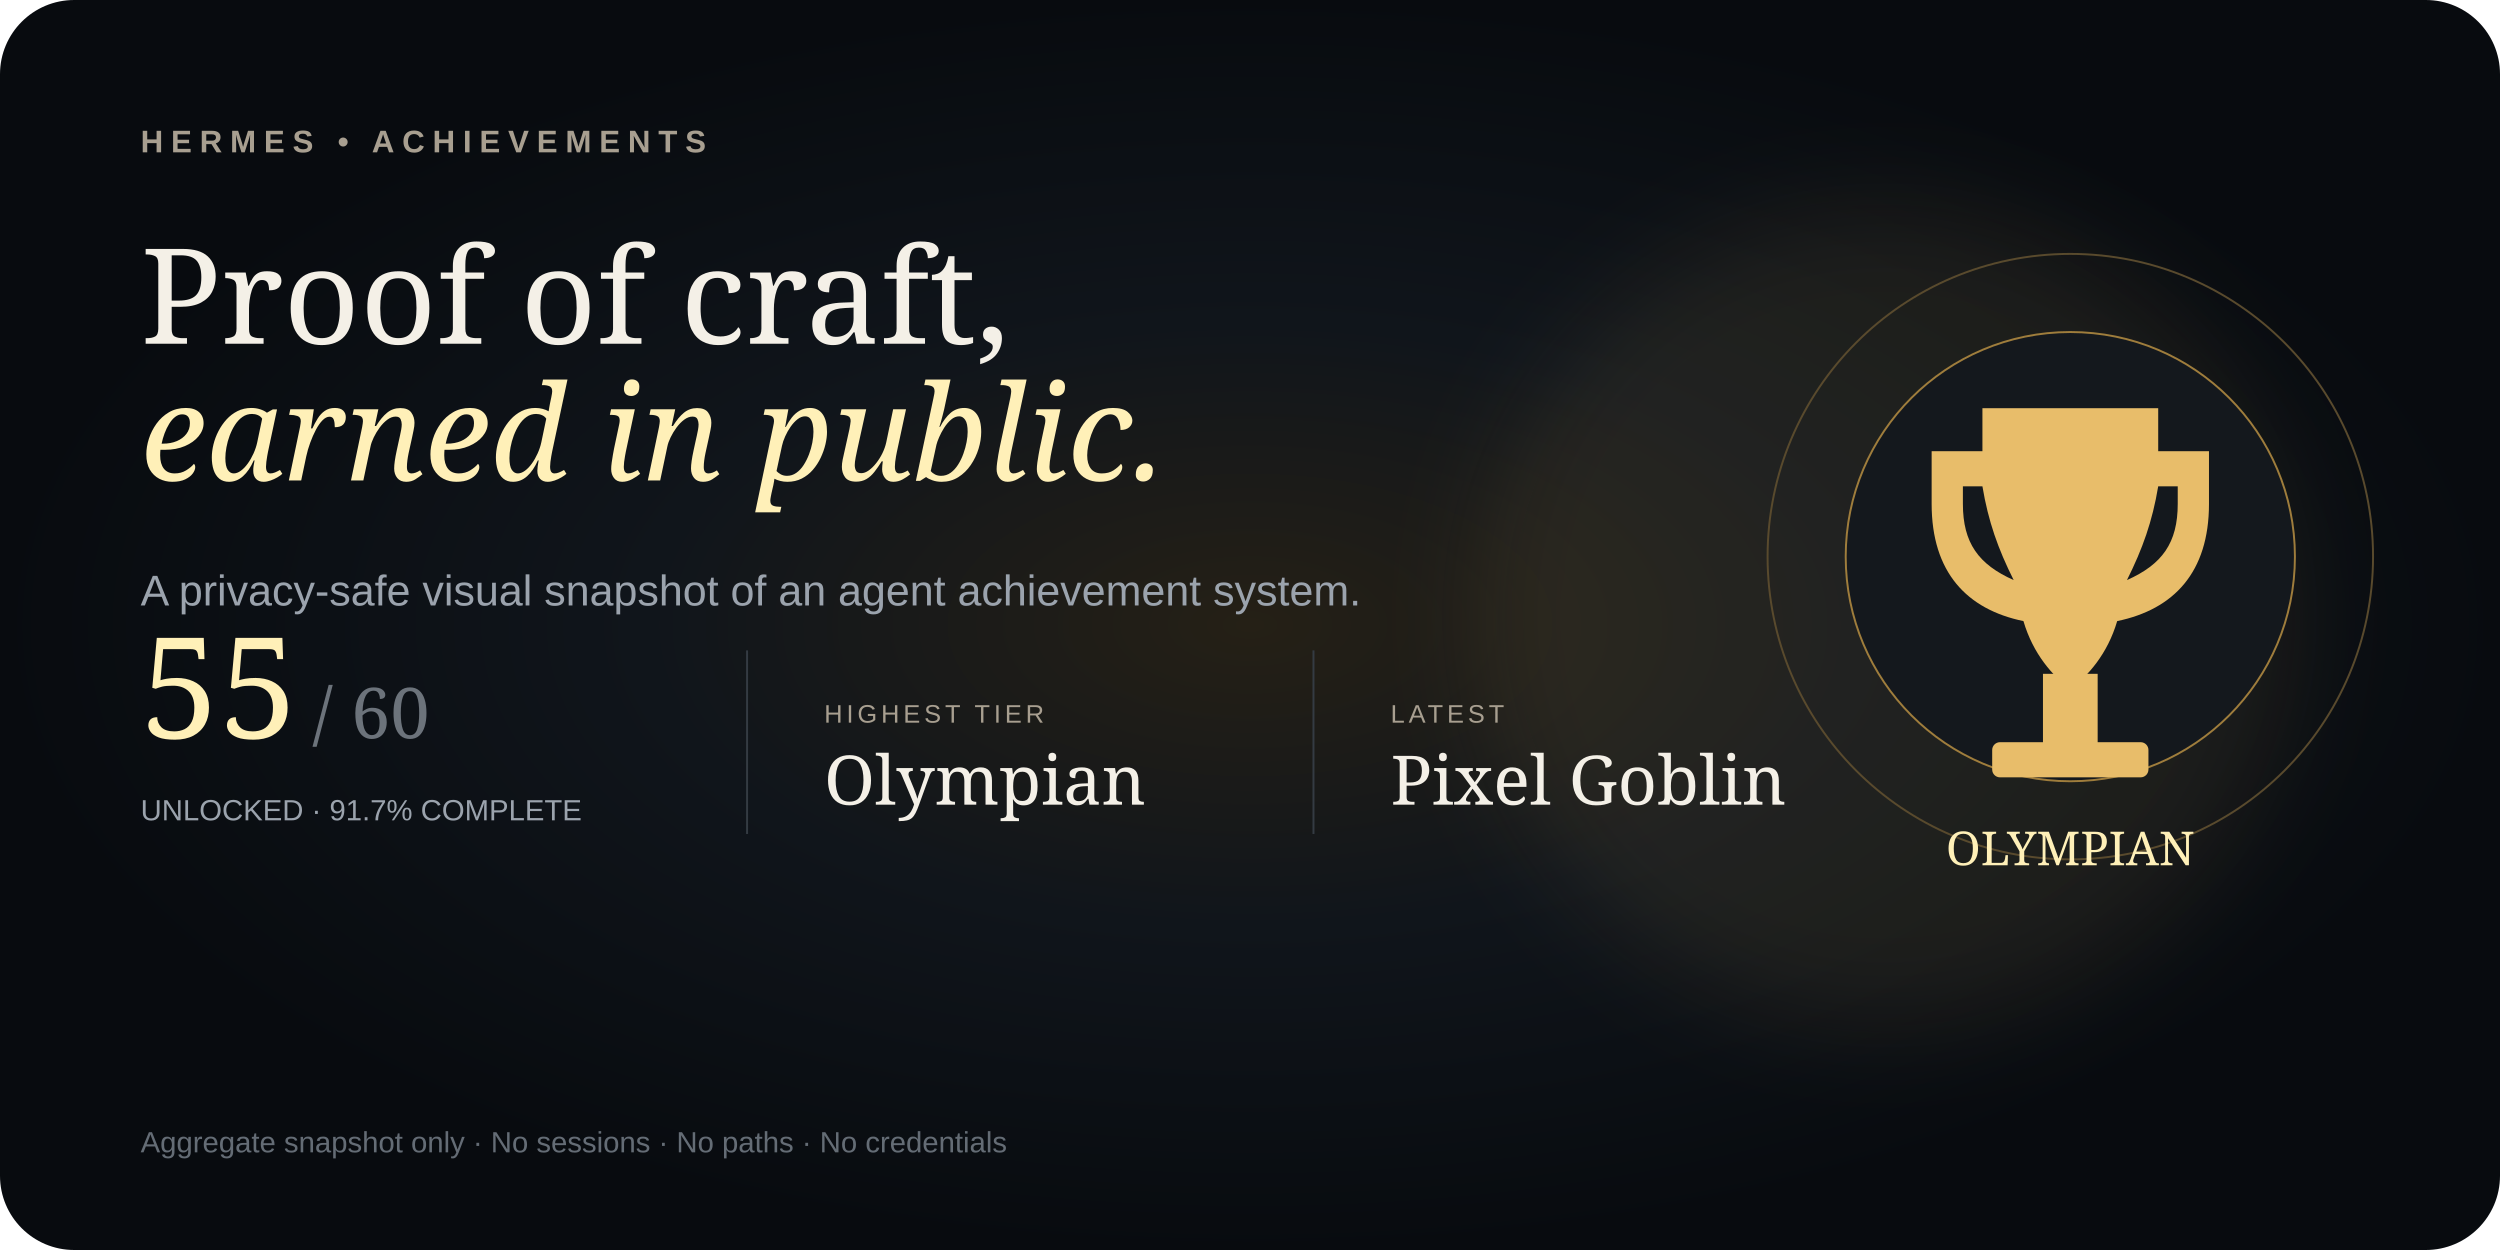
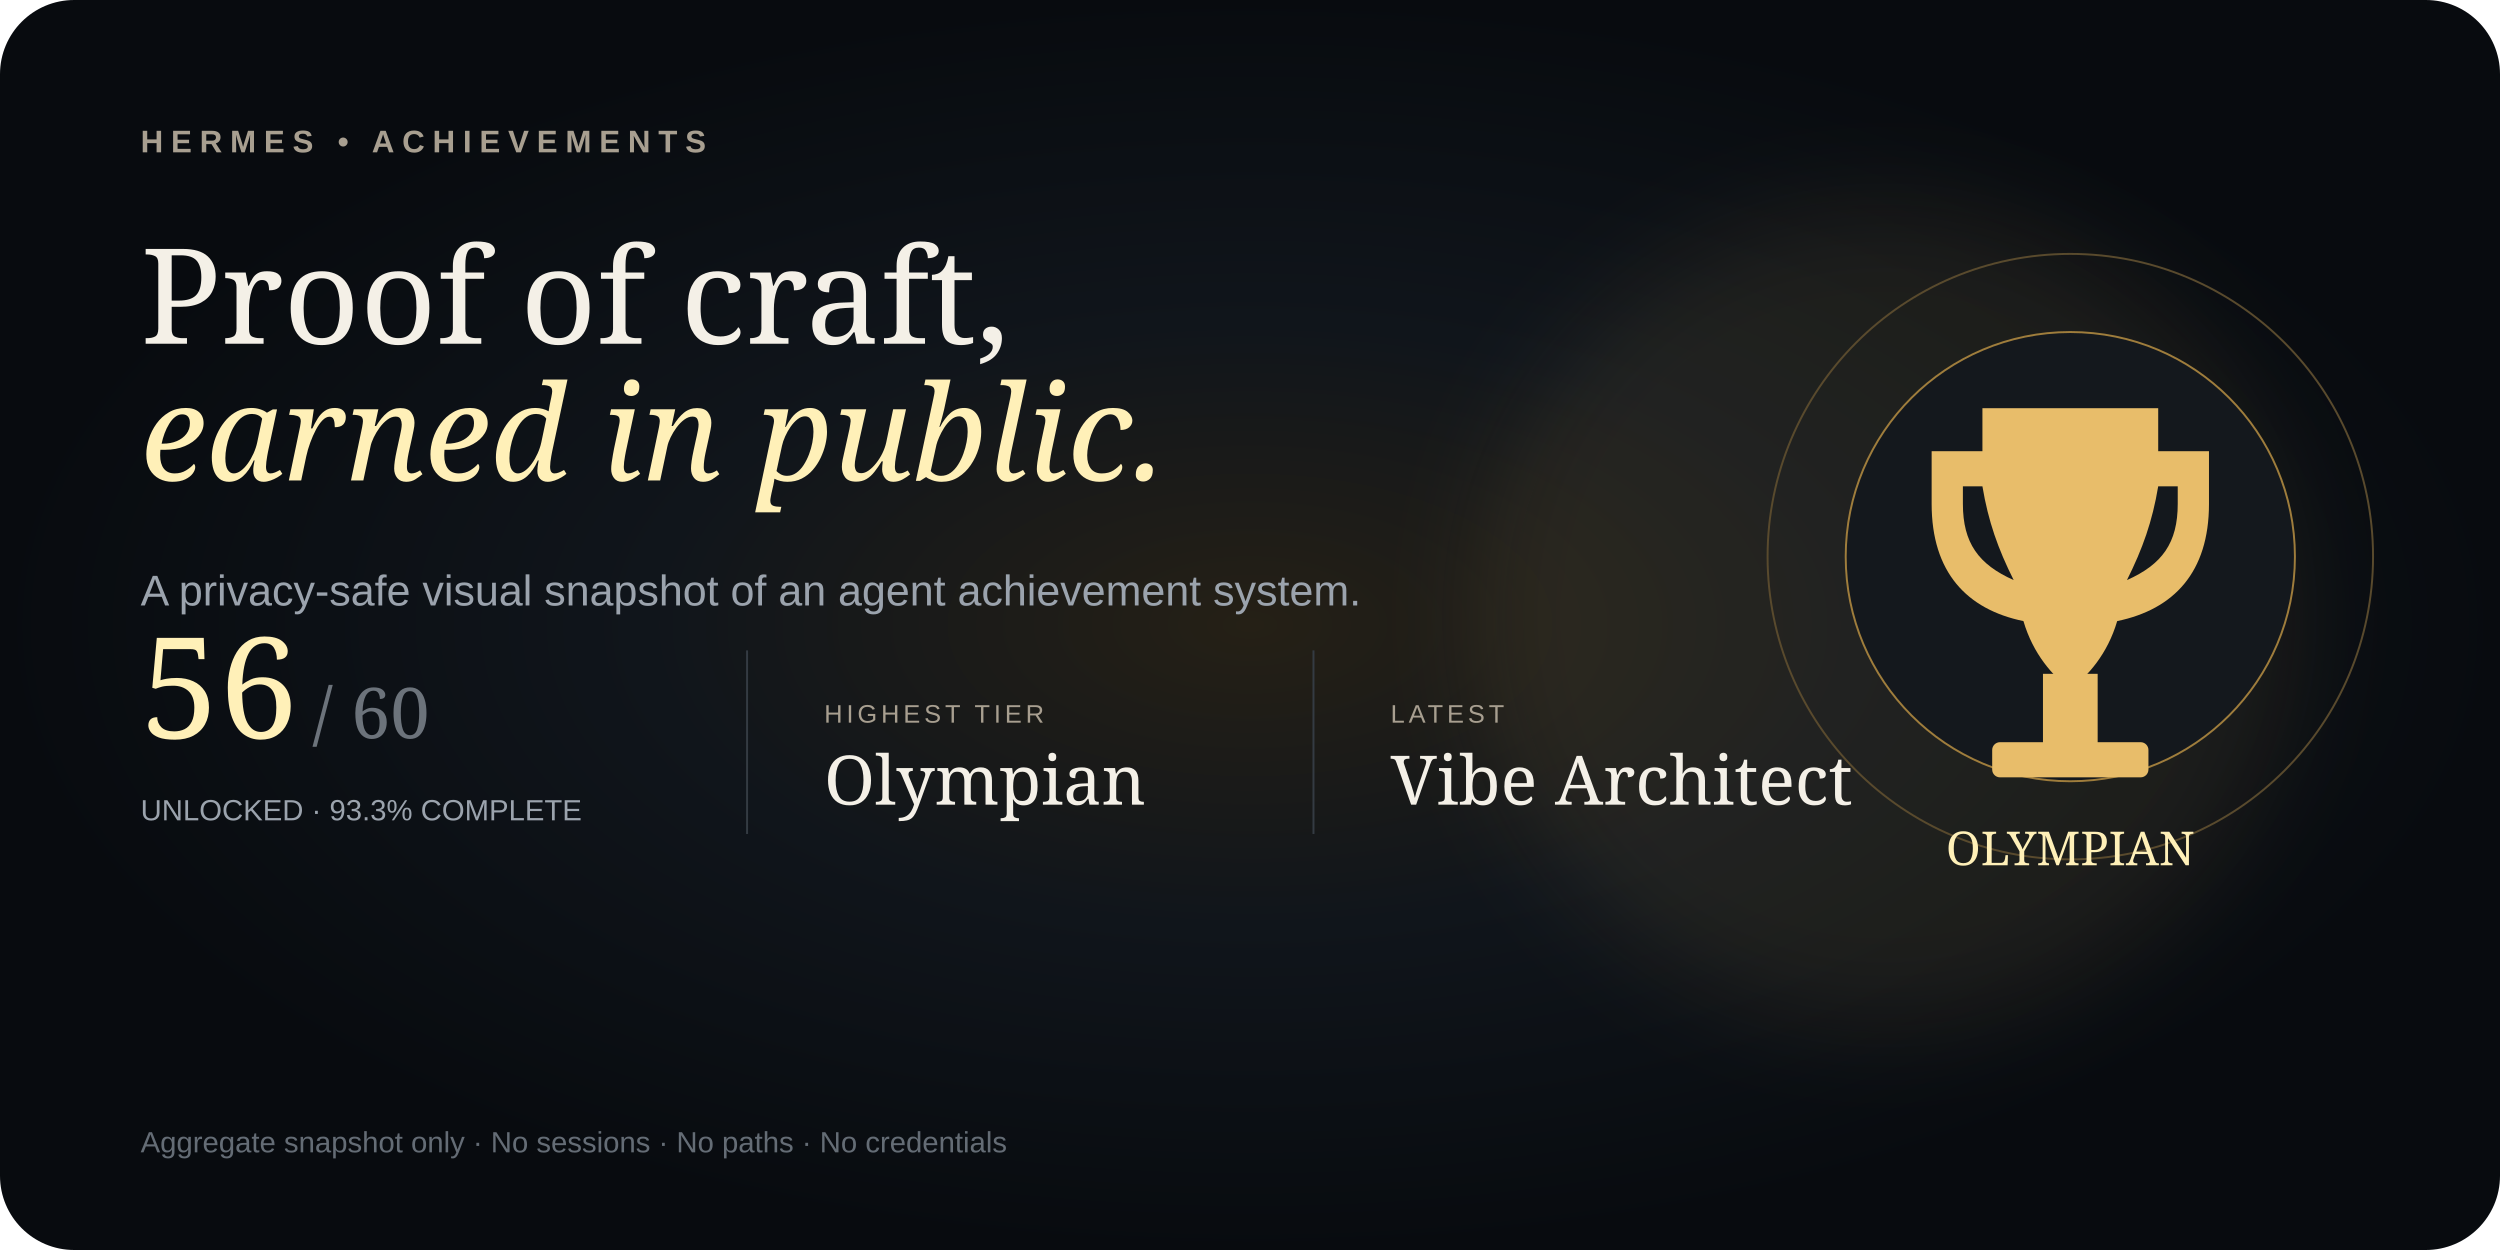
<svg xmlns="http://www.w3.org/2000/svg" width="1280" height="640" viewBox="0 0 1280 640" role="img" aria-labelledby="t d">
  <defs>
    <radialGradient id="bg">
      <stop stop-color="#252016" />
      <stop offset=".48" stop-color="#10151b" />
      <stop offset="1" stop-color="#080b0f" />
    </radialGradient>
    <filter id="glow">
      <feGaussianBlur stdDeviation="24" />
    </filter>
  </defs>
  <rect width="1280" height="640" rx="38" fill="url(#bg)" />
  <circle cx="965" cy="315" r="210" fill="#e8bd6a" opacity=".08" filter="url(#glow)" />
  <g font-family="Segoe UI,Arial,sans-serif">
    <text x="72" y="78" fill="#a89f90" font-size="16" font-weight="700" letter-spacing="4">HERMES • ACHIEVEMENTS</text>
    <text x="72" y="176" fill="#f4f0e7" font-family="Georgia,serif" font-size="68">Proof of craft,</text>
    <text x="72" y="246" fill="#fff0b8" font-family="Georgia,serif" font-size="68" font-style="italic">earned in public.</text>
    <text x="72" y="310" fill="#9ba3ad" font-size="22">A privacy-safe visual snapshot of an agent achievement system.</text>
    <g transform="translate(72 378)">
-       <text fill="#fff0b8" font-family="Georgia,serif" font-size="72">55</text>
+       <text fill="#fff0b8" font-family="Georgia,serif" font-size="72">56</text>
      <text x="88" y="0" fill="#6c737b" font-family="Georgia,serif" font-size="36">/ 60</text>
-       <text y="42" fill="#9ba3ad" font-size="15">UNLOCKED · 91.7% COMPLETE</text>
+       <text y="42" fill="#9ba3ad" font-size="15">UNLOCKED · 93.3% COMPLETE</text>
      <rect x="310" y="-45" width="1" height="94" fill="#343b43" />
      <text x="350" y="-8" fill="#a89f90" font-size="13" letter-spacing="2">HIGHEST TIER</text>
      <text x="350" y="34" fill="#f4f0e7" font-family="Georgia,serif" font-size="35">Olympian</text>
      <rect x="600" y="-45" width="1" height="94" fill="#343b43" />
      <text x="640" y="-8" fill="#a89f90" font-size="13" letter-spacing="2">LATEST</text>
-       <text x="640" y="34" fill="#f4f0e7" font-family="Georgia,serif" font-size="35">Pixel Goblin</text>
+       <text x="640" y="34" fill="#f4f0e7" font-family="Georgia,serif" font-size="35">Vibe Architect</text>
    </g>
    <g transform="translate(920 105)">
      <circle cx="140" cy="180" r="155" fill="none" stroke="#594a2d" />
      <circle cx="140" cy="180" r="115" fill="#14181d" stroke="#9f7d3c" />
      <path d="M95 104h90v22h26v27c0 35-18 54-47 60-5 17-15 28-24 35-9-7-19-18-24-35-29-6-47-25-47-60v-27h26Zm0 40H85v9c0 20 8 31 26 39-8-16-13-30-16-48Zm90 0c-3 18-8 32-16 48 18-8 26-19 26-39v-9Z" fill="#e8bd6a" />
      <rect x="126" y="240" width="28" height="38" fill="#e8bd6a" />
      <rect x="100" y="275" width="80" height="18" rx="4" fill="#e8bd6a" />
      <text x="140" y="338" text-anchor="middle" fill="#fff0b8" font-family="Georgia,serif" font-size="24">OLYMPIAN</text>
    </g>
    <text x="72" y="590" fill="#646c75" font-size="15">Aggregate snapshot only · No sessions · No paths · No credentials</text>
  </g>
</svg>
